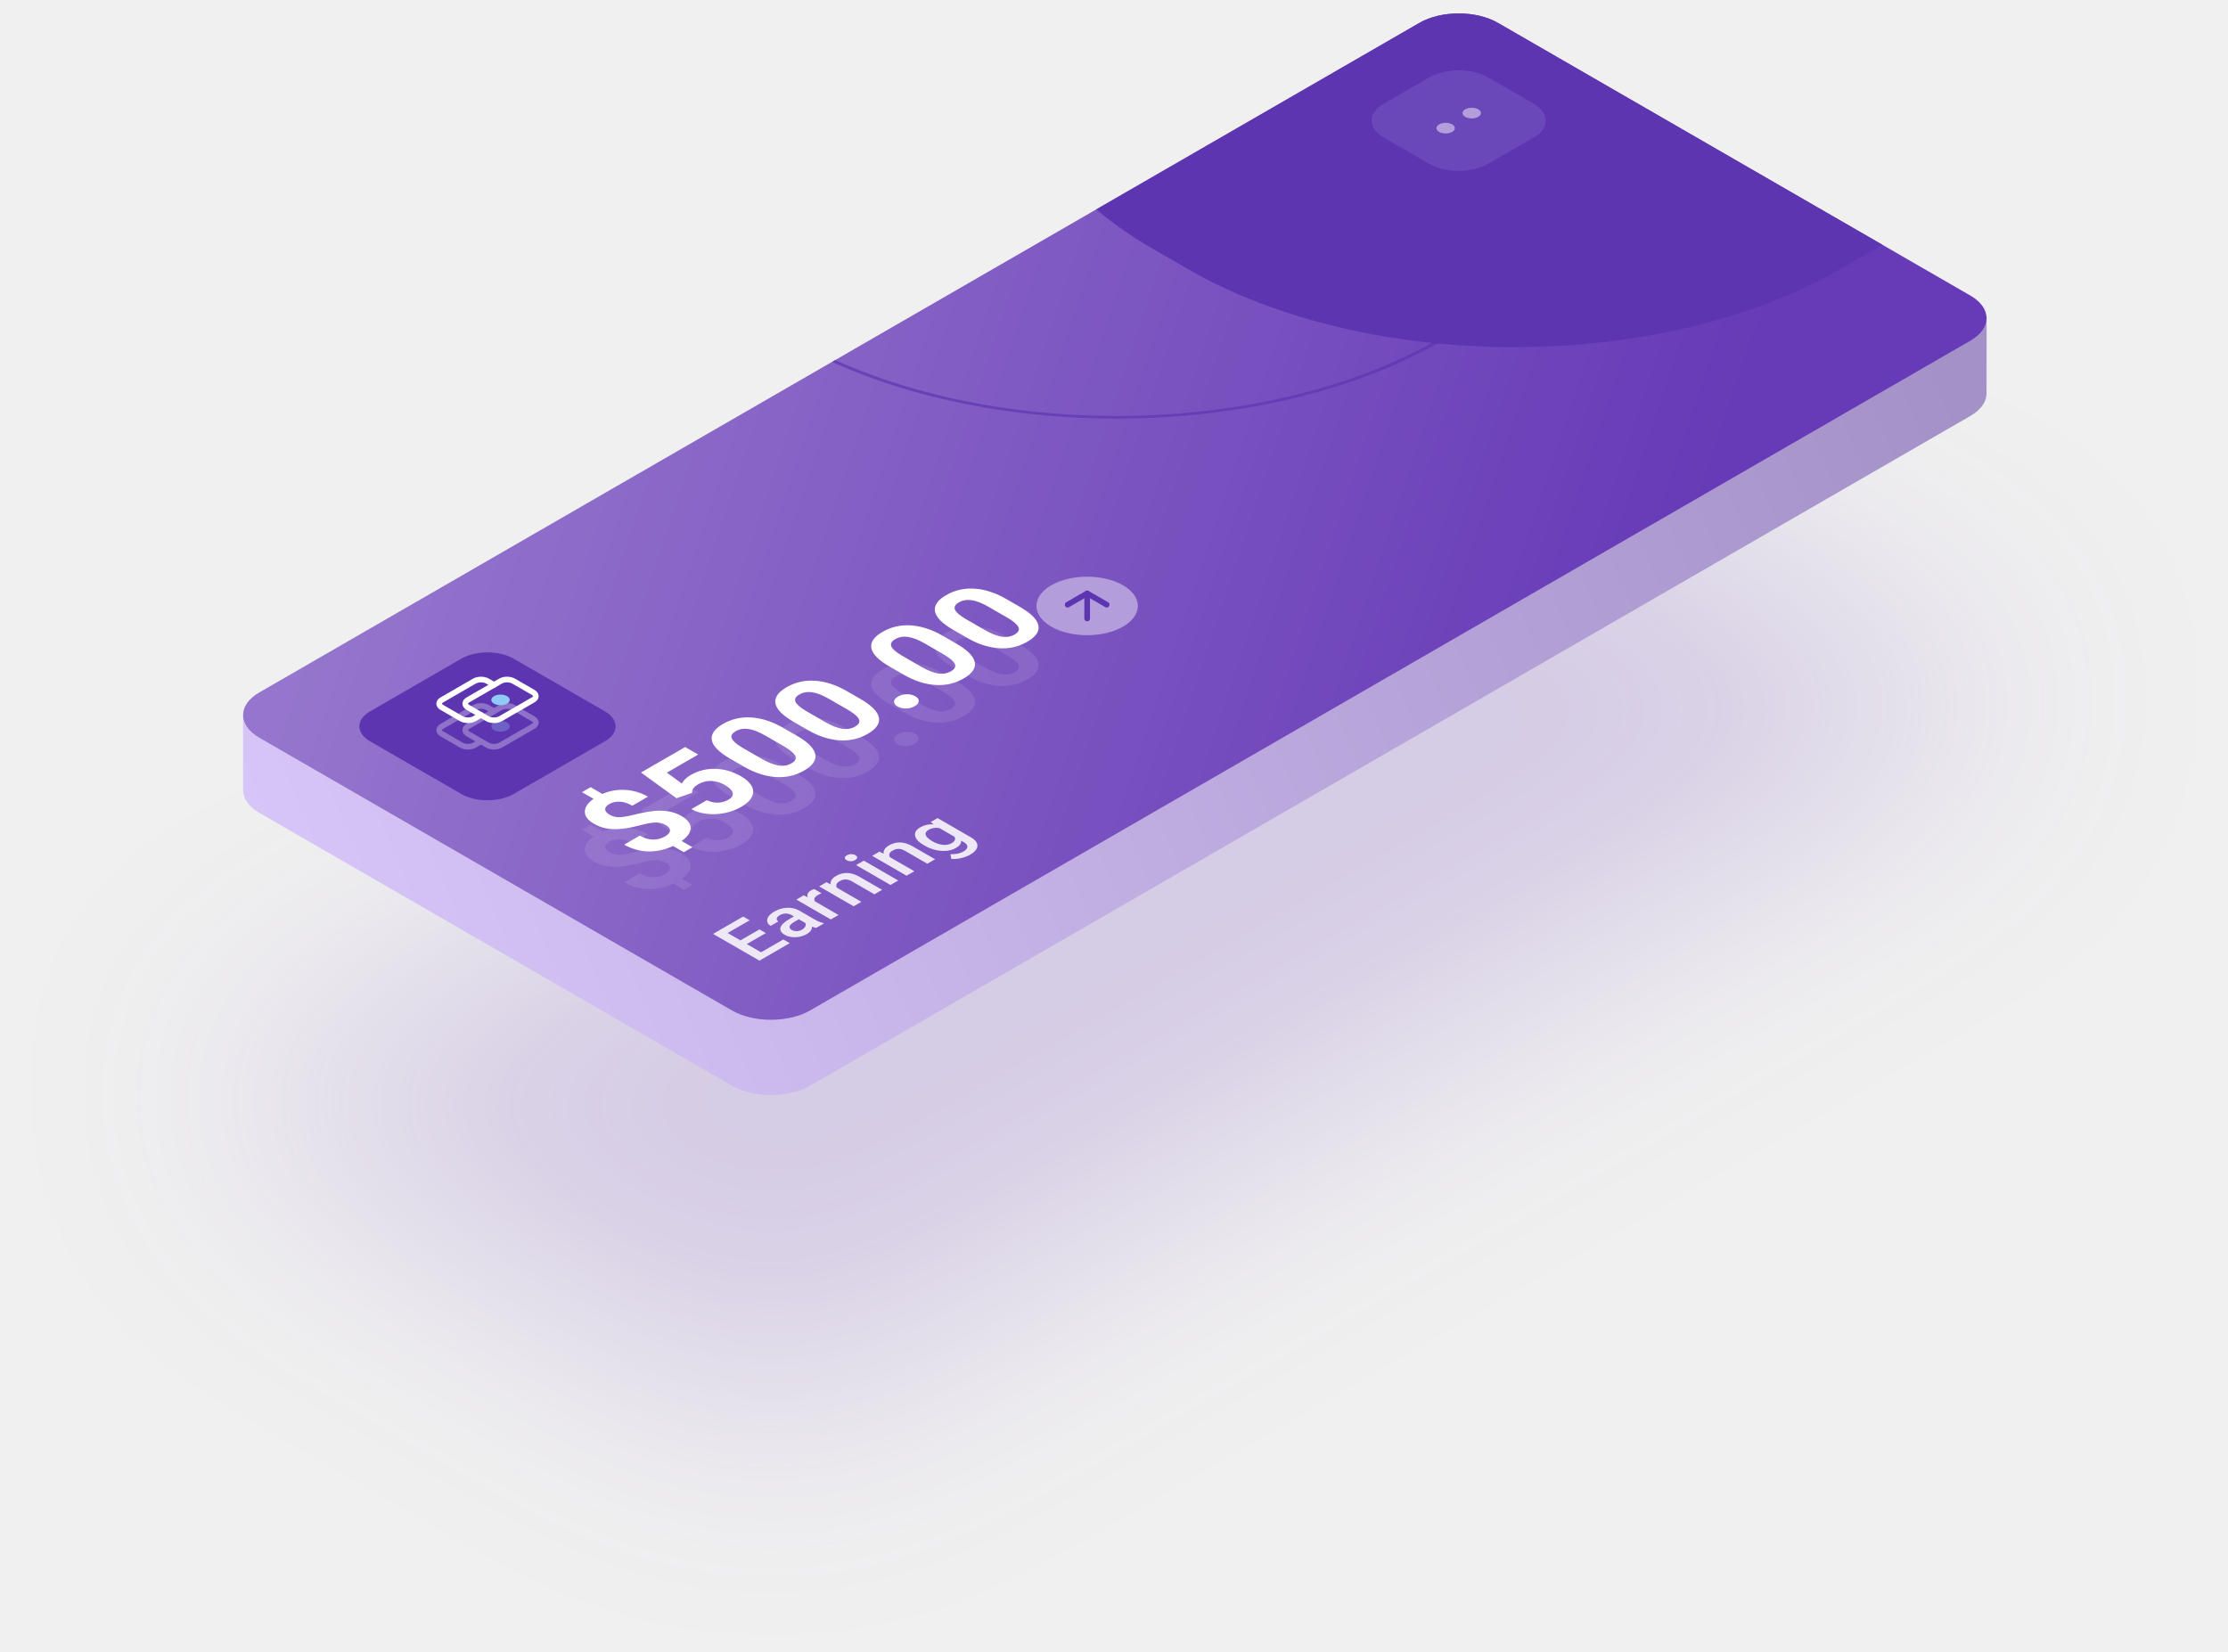
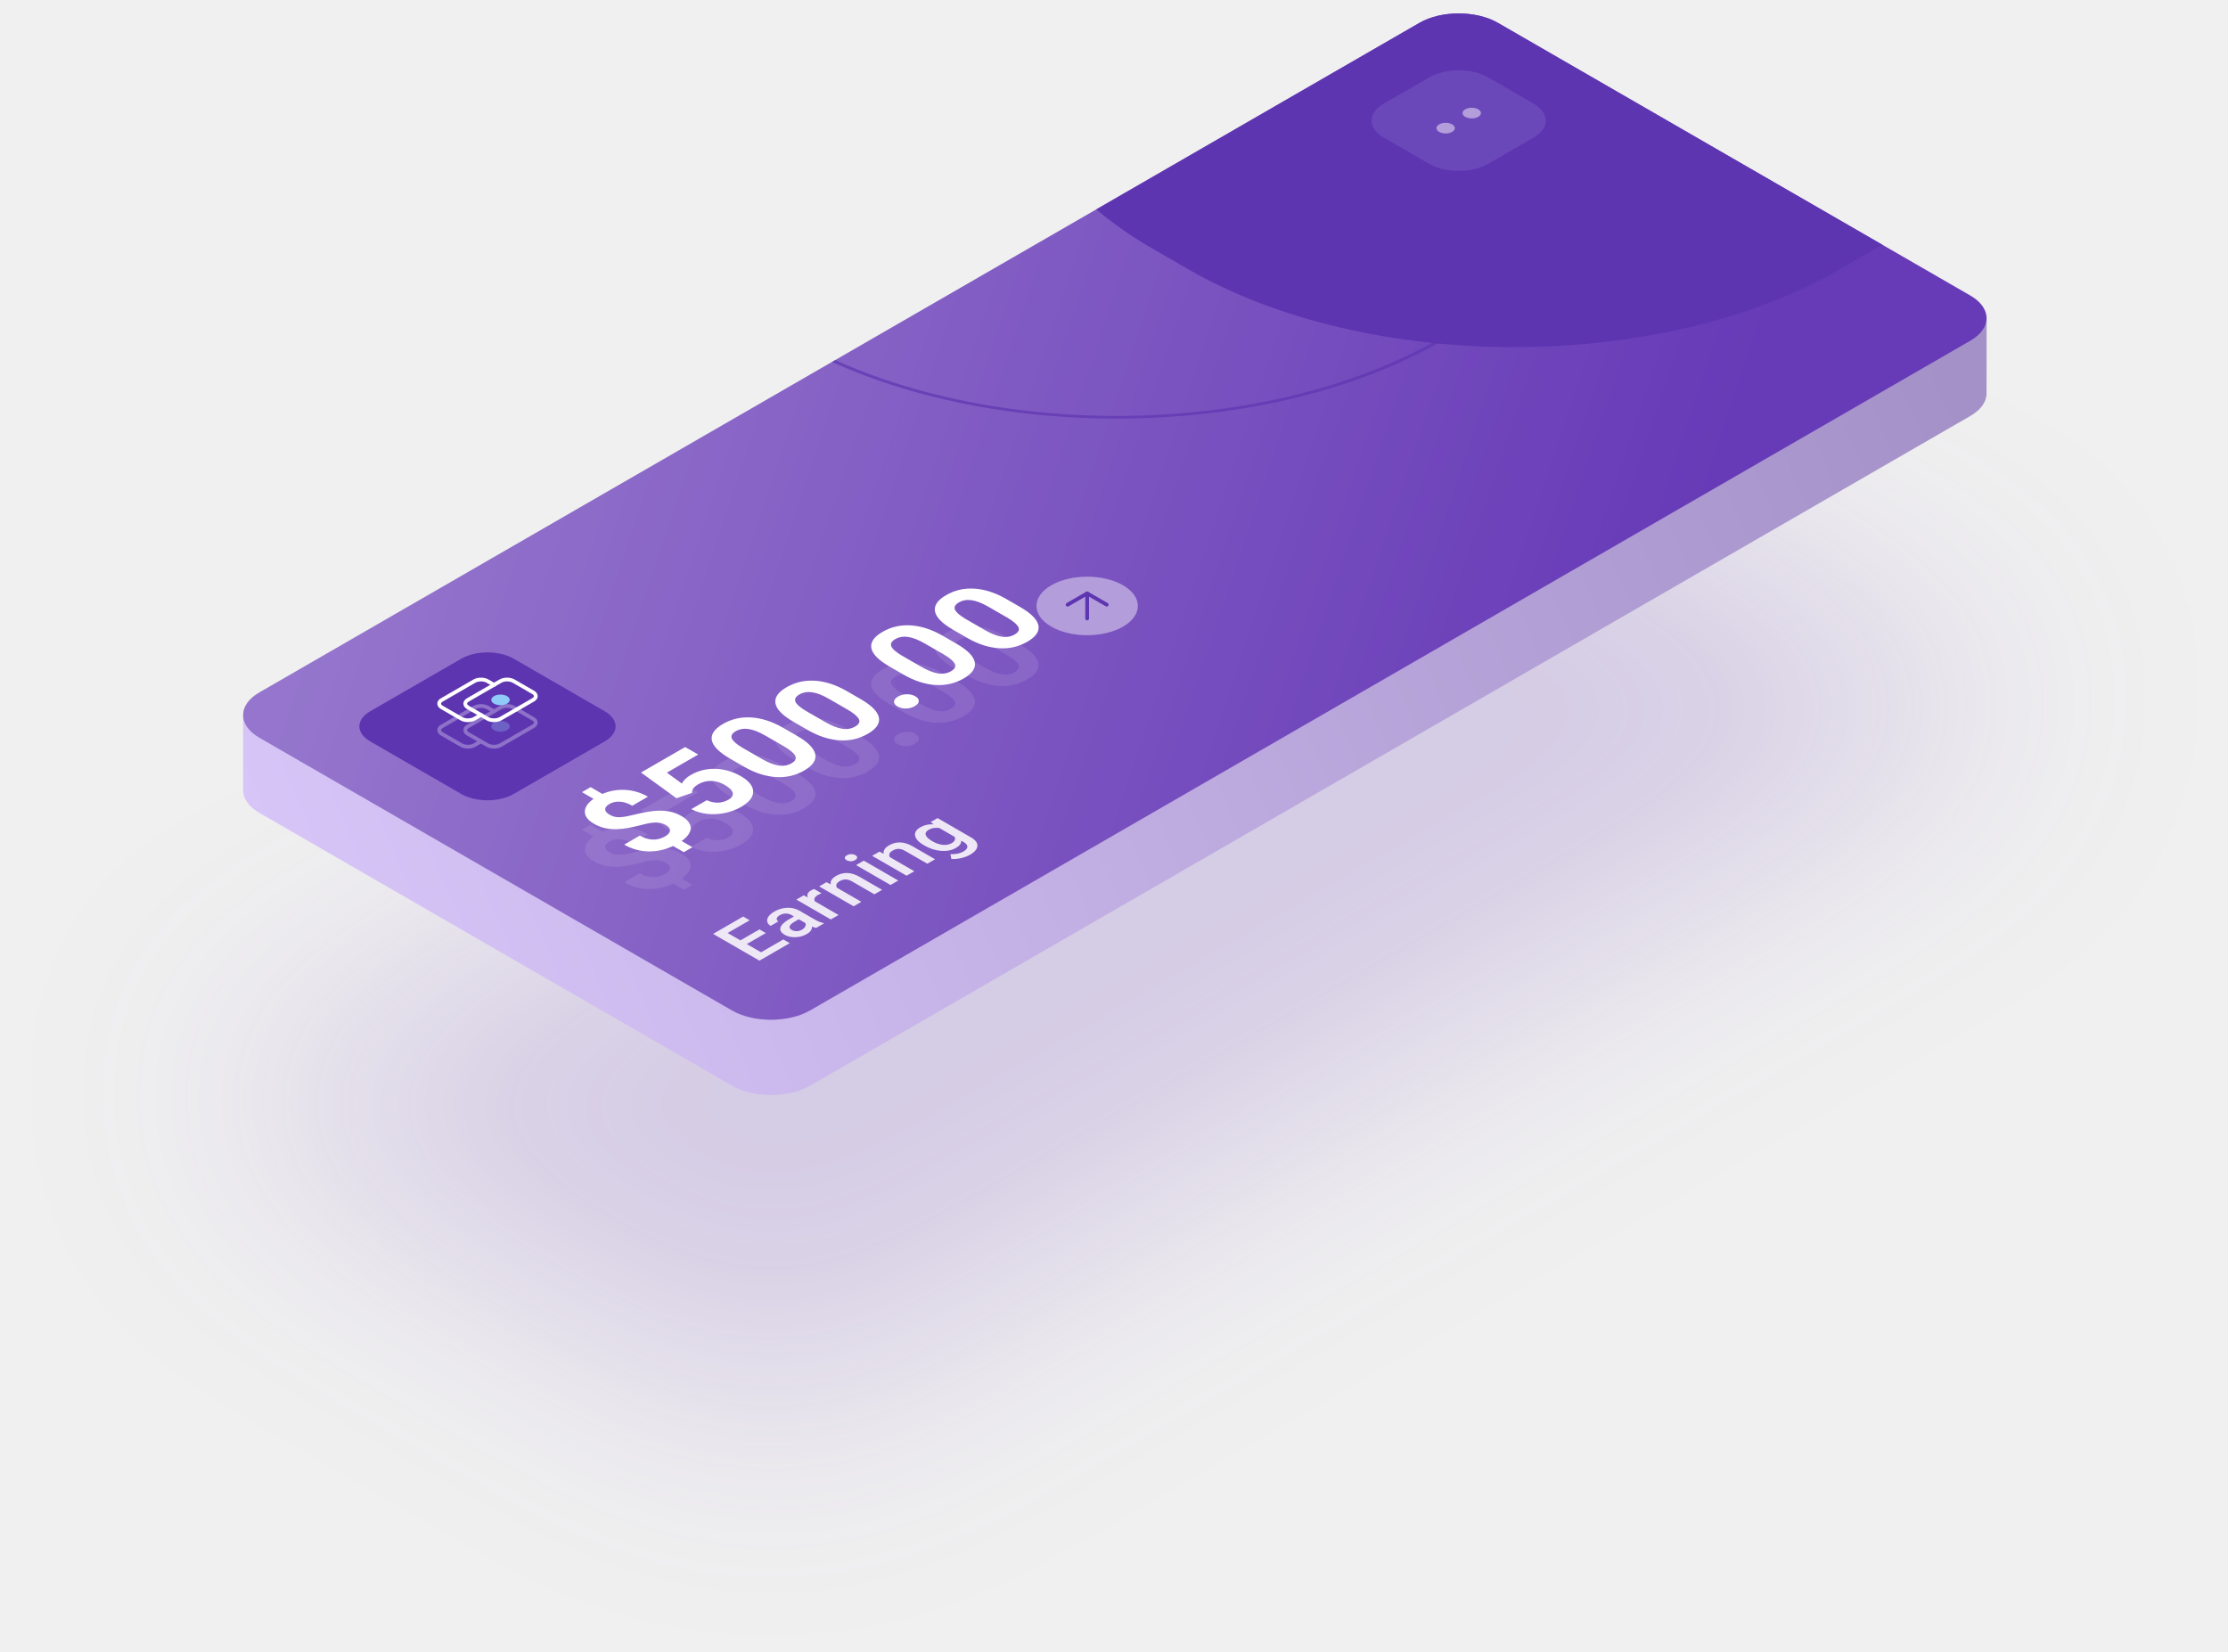
<svg xmlns="http://www.w3.org/2000/svg" width="592" height="439" viewBox="0 0 592 439" fill="none">
  <g filter="url(#filter0_d)">
    <path d="M76.76 199.5V189.996H64.585V210.157L64.614 210.172C64.676 212.295 66.11 214.407 68.916 216.027L194.478 288.515C200.218 291.828 209.524 291.828 215.263 288.515L523.543 110.543C526.279 108.963 527.71 106.916 527.838 104.847L527.84 104.845L527.84 104.804C527.849 104.634 527.85 104.463 527.841 104.292L527.862 84.011L510.501 91.014L397.981 26.056C392.241 22.742 382.935 22.742 377.196 26.056L76.76 199.5Z" fill="url(#paint0_linear)" />
  </g>
  <rect width="379.964" height="168.984" rx="12" transform="matrix(0.866041 -0.499972 0.866041 0.499972 58.5214 190.029)" fill="#673AB7" />
  <rect width="379.964" height="168.984" rx="12" transform="matrix(0.866041 -0.499972 0.866041 0.499972 58.5214 190.029)" fill="url(#paint1_linear)" fill-opacity="0.3" />
  <mask id="mask0" mask-type="alpha" maskUnits="userSpaceOnUse" x="64" y="3" width="464" height="269">
    <rect width="379.964" height="168.984" rx="12" transform="matrix(0.866041 -0.499972 0.866041 0.499972 58.5214 190.029)" fill="#673AB7" />
  </mask>
  <g mask="url(#mask0)">
</g>
  <mask id="mask1" mask-type="alpha" maskUnits="userSpaceOnUse" x="64" y="3" width="464" height="269">
    <rect width="379.964" height="168.984" rx="12" transform="matrix(0.866041 -0.499972 0.866041 0.499972 58.5214 190.029)" fill="#673AB7" />
  </mask>
  <g mask="url(#mask1)">
    <rect width="210.98" height="210.98" rx="100" transform="matrix(0.866041 -0.499972 0.866041 0.499972 219.59 16.0549)" fill="#5E35B1" />
    <rect opacity="0.7" x="0.866" width="209.98" height="209.98" rx="99.5" transform="matrix(0.866041 -0.499972 0.866041 0.499972 114.059 35.485)" stroke="#5E35B1" />
  </g>
  <rect opacity="0.1" width="31.997" height="31.997" rx="9" transform="matrix(0.866041 -0.499972 0.866041 0.499972 359.875 32.052)" fill="#E3F2FD" />
  <rect width="4" height="4" rx="2" transform="matrix(0.866041 -0.499972 0.866041 0.499972 380.658 34.0517)" fill="#B39DDB" />
  <rect width="4" height="4" rx="2" transform="matrix(0.866041 -0.499972 0.866041 0.499972 387.586 30.0523)" fill="#B39DDB" />
  <rect width="21.998" height="21.998" rx="10.999" transform="matrix(0.866041 -0.499972 0.866041 0.499972 269.815 161.032)" fill="#B39DDB" />
  <g clipPath="url(#clip0)">
-     <path d="M288.868 157.699V164.365" stroke="#5E35B1" stroke-width="1.5" stroke-linecap="round" stroke-linejoin="round" />
-     <path d="M283.671 160.699L288.868 157.699L294.064 160.699" stroke="#5E35B1" stroke-width="1.5" stroke-linecap="round" stroke-linejoin="round" />
+     <path d="M288.868 157.699V164.365" stroke="#5E35B1" strokeWidth="1.5" stroke-linecap="round" stroke-linejoin="round" />
+     <path d="M283.671 160.699L288.868 157.699L294.064 160.699" stroke="#5E35B1" strokeWidth="1.5" stroke-linecap="round" stroke-linejoin="round" />
  </g>
  <path d="M203.491 247.968L198.433 250.887L202.222 253.075L208.134 249.662L209.842 250.648L201.791 255.296L189.477 248.187L197.469 243.573L199.194 244.569L193.342 247.948L196.742 249.911L201.799 246.991L203.491 247.968ZM216.854 246.6C216.589 246.552 216.225 246.433 215.763 246.244C215.791 247.015 215.331 247.675 214.384 248.221C213.465 248.752 212.453 249.034 211.348 249.066C210.243 249.099 209.304 248.892 208.531 248.446C207.556 247.883 207.17 247.243 207.373 246.527C207.576 245.805 208.351 245.054 209.699 244.276L210.959 243.549L210.358 243.202C209.885 242.929 209.374 242.787 208.827 242.777C208.275 242.764 207.728 242.914 207.187 243.227C206.719 243.497 206.454 243.787 206.392 244.096C206.324 244.402 206.471 244.659 206.831 244.867L204.776 246.054C204.274 245.764 203.973 245.398 203.871 244.955C203.764 244.509 203.871 244.05 204.193 243.578C204.52 243.103 205.036 242.662 205.74 242.255C206.812 241.637 207.937 241.3 209.115 241.244C210.288 241.186 211.37 241.433 212.363 241.986L216.49 244.369C217.313 244.844 218.085 245.157 218.807 245.307L218.951 245.39L216.854 246.6ZM213.115 247.05C213.521 246.815 213.803 246.539 213.961 246.22C214.125 245.897 214.13 245.588 213.978 245.292L212.253 244.296L211.145 244.936C210.384 245.375 209.944 245.782 209.825 246.156C209.707 246.53 209.89 246.858 210.375 247.138C210.77 247.365 211.215 247.473 211.711 247.46C212.208 247.44 212.676 247.304 213.115 247.05ZM218.274 237.382C217.959 237.512 217.657 237.661 217.369 237.827C216.428 238.37 216.154 238.945 216.549 239.55L222.808 243.163L220.752 244.35L211.601 239.067L213.564 237.934L214.638 238.495C214.339 237.75 214.629 237.123 215.509 236.616C215.802 236.446 216.084 236.329 216.355 236.264L218.274 237.382ZM219.602 234.448L220.719 235.024C220.578 234.161 221.057 233.413 222.156 232.778C224.062 231.678 226.123 231.748 228.339 232.988L234.386 236.479L232.331 237.665L226.402 234.243C225.821 233.907 225.266 233.733 224.736 233.72C224.206 233.701 223.656 233.855 223.087 234.184C222.258 234.663 222.015 235.236 222.359 235.903L228.872 239.662L226.816 240.849L217.665 235.566L219.602 234.448ZM238.674 234.004L236.619 235.19L227.468 229.907L229.523 228.721L238.674 234.004ZM224.964 228.608C224.648 228.426 224.485 228.218 224.474 227.983C224.468 227.746 224.651 227.519 225.023 227.305C225.396 227.09 225.787 226.984 226.199 226.987C226.611 226.991 226.974 227.083 227.29 227.266C227.6 227.445 227.758 227.653 227.764 227.891C227.764 228.125 227.578 228.35 227.205 228.564C226.833 228.779 226.444 228.887 226.038 228.887C225.632 228.88 225.274 228.787 224.964 228.608ZM233.675 226.323L234.792 226.899C234.651 226.037 235.13 225.288 236.229 224.653C238.135 223.553 240.196 223.623 242.412 224.863L248.459 228.354L246.404 229.541L240.475 226.118C239.894 225.783 239.339 225.609 238.809 225.596C238.279 225.576 237.729 225.731 237.16 226.06C236.331 226.538 236.089 227.111 236.432 227.778L242.945 231.538L240.89 232.724L231.739 227.441L233.675 226.323ZM245.558 224.668C244.137 223.848 243.337 223.002 243.156 222.129C242.976 221.25 243.438 220.492 244.543 219.854C245.586 219.252 246.77 218.988 248.095 219.063L247.266 218.477L249.119 217.408L257.99 222.53C259.191 223.223 259.764 223.986 259.707 224.819C259.657 225.649 258.997 226.431 257.728 227.163C257.057 227.55 256.26 227.848 255.335 228.057C254.421 228.265 253.573 228.335 252.789 228.267L252.527 226.992C253.908 227.061 255.061 226.828 255.986 226.294C256.668 225.9 257.021 225.482 257.043 225.039C257.071 224.6 256.728 224.173 256.011 223.76L255.394 223.404C255.462 224.126 255.002 224.772 254.015 225.342C252.944 225.96 251.642 226.221 250.108 226.123C248.58 226.022 247.063 225.537 245.558 224.668ZM247.782 223.589C248.701 224.12 249.612 224.43 250.514 224.522C251.416 224.606 252.2 224.457 252.865 224.072C253.694 223.594 253.953 223.034 253.643 222.393L249.618 220.069C248.535 219.893 247.579 220.044 246.751 220.523C246.074 220.913 245.815 221.372 245.972 221.9C246.136 222.424 246.739 222.987 247.782 223.589Z" fill="#EDE7F6" />
  <path opacity="0.1" d="M176.95 229.286C176.164 228.832 175.321 228.6 174.42 228.589C173.519 228.567 172.349 228.744 170.911 229.12C169.474 229.496 168.184 229.793 167.044 230.008C165.894 230.219 164.796 230.338 163.751 230.365C162.707 230.382 161.691 230.282 160.703 230.066C159.726 229.845 158.767 229.463 157.828 228.921C156.208 227.986 155.398 226.921 155.398 225.725C155.398 224.53 156.17 223.387 157.713 222.297L154.636 220.521L156.936 219.193L160.056 220.994C161.992 220.153 164.029 219.796 166.167 219.923C168.295 220.045 170.293 220.646 172.162 221.725L168.007 224.123C166.857 223.459 165.759 223.102 164.715 223.053C163.67 222.992 162.75 223.191 161.954 223.65C161.168 224.104 160.785 224.585 160.804 225.095C160.814 225.598 161.211 226.077 161.997 226.531C162.726 226.951 163.521 227.167 164.384 227.178C165.247 227.189 166.478 226.998 168.079 226.605C169.689 226.207 171.07 225.914 172.22 225.725C173.36 225.532 174.444 225.438 175.469 225.443C176.485 225.443 177.458 225.557 178.388 225.783C179.308 226.005 180.204 226.367 181.076 226.871C182.706 227.812 183.521 228.868 183.521 230.042C183.521 231.215 182.72 232.368 181.12 233.503L183.981 235.155L181.695 236.474L178.848 234.831C176.672 235.843 174.453 236.322 172.191 236.267C169.929 236.2 167.815 235.6 165.85 234.466L170.006 232.067C171.146 232.725 172.292 233.077 173.442 233.121C174.592 233.154 175.675 232.877 176.691 232.291C177.535 231.804 177.98 231.292 178.028 230.755C178.067 230.213 177.707 229.723 176.95 229.286ZM179.754 222.14L170.322 215.3L182.054 208.527L185.519 210.527L177.194 215.333L181.177 218.23C181.637 217.356 182.423 216.598 183.535 215.956C185.529 214.805 187.709 214.26 190.077 214.321C192.444 214.382 194.74 215.054 196.964 216.338C198.315 217.118 199.24 217.984 199.739 218.936C200.237 219.876 200.251 220.825 199.782 221.783C199.302 222.734 198.339 223.628 196.892 224.464C195.627 225.194 194.198 225.725 192.607 226.057C191.007 226.384 189.425 226.461 187.863 226.29C186.31 226.113 184.92 225.692 183.693 225.028L187.805 222.654C188.764 223.108 189.746 223.327 190.753 223.31C191.759 223.282 192.684 223.025 193.527 222.538C194.467 221.996 194.855 221.384 194.692 220.704C194.52 220.018 193.815 219.318 192.579 218.604C191.39 217.918 190.187 217.561 188.97 217.533C187.752 217.505 186.607 217.801 185.533 218.421C184.546 218.991 184.005 219.603 183.909 220.255L183.88 220.704L179.754 222.14ZM211.773 205.547C214.667 207.218 216.282 208.843 216.618 210.42C216.953 211.997 215.966 213.452 213.656 214.786C211.375 216.103 208.878 216.675 206.165 216.504C203.453 216.332 200.678 215.444 197.841 213.839L193.988 211.615C191.064 209.927 189.449 208.297 189.142 206.726C188.845 205.149 189.837 203.702 192.118 202.385C194.4 201.068 196.897 200.495 199.609 200.667C202.312 200.833 205.082 201.718 207.919 203.323L211.773 205.547ZM203.391 205.506C201.656 204.504 200.156 203.915 198.89 203.738C197.625 203.55 196.489 203.746 195.483 204.327C194.505 204.892 194.16 205.528 194.448 206.236C194.735 206.933 195.665 207.752 197.237 208.693L202.327 211.631C204.033 212.616 205.533 213.217 206.827 213.433C208.121 213.637 209.281 213.444 210.306 212.852C211.322 212.265 211.658 211.612 211.313 210.893C210.968 210.173 209.985 209.335 208.365 208.378L203.391 205.506ZM228.681 195.786C231.575 197.457 233.191 199.081 233.526 200.658C233.862 202.235 232.874 203.691 230.564 205.024C228.283 206.341 225.786 206.914 223.074 206.743C220.361 206.571 217.586 205.683 214.749 204.078L210.896 201.854C207.972 200.166 206.357 198.536 206.05 196.965C205.753 195.388 206.745 193.941 209.027 192.624C211.308 191.307 213.805 190.734 216.517 190.906C219.22 191.072 221.99 191.957 224.828 193.562L228.681 195.786ZM220.299 195.745C218.564 194.743 217.064 194.154 215.798 193.977C214.533 193.788 213.397 193.985 212.391 194.566C211.413 195.13 211.068 195.767 211.356 196.475C211.643 197.172 212.573 197.991 214.145 198.932L219.235 201.87C220.941 202.855 222.441 203.456 223.735 203.671C225.029 203.876 226.189 203.682 227.214 203.09C228.23 202.504 228.566 201.851 228.221 201.132C227.876 200.412 226.893 199.574 225.273 198.617L220.299 195.745ZM238.501 197.753C237.839 197.371 237.523 196.934 237.552 196.442C237.59 195.944 237.945 195.501 238.616 195.114C239.296 194.721 240.063 194.516 240.916 194.5C241.779 194.477 242.541 194.657 243.202 195.039C243.854 195.415 244.165 195.85 244.137 196.342C244.098 196.829 243.734 197.272 243.044 197.67C242.364 198.063 241.601 198.271 240.758 198.293C239.905 198.309 239.152 198.13 238.501 197.753ZM254.158 181.078C257.053 182.749 258.668 184.373 259.003 185.95C259.339 187.527 258.351 188.983 256.041 190.316C253.76 191.633 251.263 192.206 248.551 192.034C245.838 191.863 243.063 190.975 240.226 189.37L236.373 187.145C233.449 185.458 231.834 183.828 231.528 182.257C231.23 180.68 232.222 179.232 234.504 177.916C236.785 176.599 239.282 176.026 241.994 176.197C244.697 176.363 247.468 177.249 250.305 178.853L254.158 181.078ZM245.776 181.036C244.041 180.035 242.541 179.446 241.276 179.268C240.01 179.08 238.875 179.277 237.868 179.858C236.89 180.422 236.545 181.059 236.833 181.767C237.12 182.464 238.05 183.283 239.622 184.224L244.712 187.162C246.418 188.147 247.918 188.747 249.212 188.963C250.506 189.168 251.666 188.974 252.691 188.382C253.707 187.796 254.043 187.143 253.698 186.423C253.353 185.704 252.37 184.866 250.75 183.908L245.776 181.036ZM271.066 171.317C273.961 172.988 275.576 174.612 275.911 176.189C276.247 177.766 275.26 179.221 272.95 180.555C270.668 181.872 268.171 182.445 265.459 182.273C262.746 182.102 259.971 181.214 257.134 179.609L253.281 177.384C250.357 175.697 248.742 174.067 248.436 172.495C248.139 170.918 249.131 169.471 251.412 168.154C253.693 166.837 256.19 166.265 258.903 166.436C261.606 166.602 264.376 167.488 267.213 169.092L271.066 171.317ZM262.684 171.275C260.949 170.274 259.449 169.684 258.184 169.507C256.918 169.319 255.783 169.516 254.776 170.097C253.799 170.661 253.453 171.297 253.741 172.006C254.029 172.703 254.958 173.522 256.53 174.463L261.62 177.401C263.326 178.386 264.826 178.986 266.12 179.202C267.414 179.407 268.574 179.213 269.6 178.621C270.616 178.034 270.951 177.382 270.606 176.662C270.261 175.943 269.278 175.104 267.659 174.147L262.684 171.275Z" fill="white" />
  <path d="M176.95 219.286C176.164 218.832 175.321 218.6 174.42 218.589C173.519 218.567 172.349 218.744 170.911 219.12C169.474 219.496 168.184 219.793 167.044 220.008C165.894 220.219 164.796 220.338 163.751 220.365C162.707 220.382 161.691 220.282 160.703 220.066C159.726 219.845 158.767 219.463 157.828 218.921C156.208 217.986 155.398 216.921 155.398 215.725C155.398 214.53 156.17 213.387 157.713 212.297L154.636 210.521L156.936 209.193L160.056 210.994C161.992 210.153 164.029 209.796 166.167 209.923C168.295 210.045 170.293 210.646 172.162 211.725L168.007 214.123C166.857 213.459 165.759 213.102 164.715 213.053C163.67 212.992 162.75 213.191 161.954 213.65C161.168 214.104 160.785 214.585 160.804 215.095C160.814 215.598 161.211 216.077 161.997 216.531C162.726 216.951 163.521 217.167 164.384 217.178C165.247 217.189 166.478 216.998 168.079 216.605C169.689 216.207 171.07 215.914 172.22 215.725C173.36 215.532 174.444 215.438 175.469 215.443C176.485 215.443 177.458 215.557 178.388 215.783C179.308 216.005 180.204 216.367 181.076 216.871C182.706 217.812 183.521 218.868 183.521 220.042C183.521 221.215 182.72 222.368 181.12 223.503L183.981 225.155L181.695 226.474L178.848 224.831C176.672 225.843 174.453 226.322 172.191 226.267C169.929 226.2 167.815 225.6 165.85 224.466L170.006 222.067C171.146 222.725 172.292 223.077 173.442 223.121C174.592 223.154 175.675 222.877 176.691 222.291C177.535 221.804 177.98 221.292 178.028 220.755C178.067 220.213 177.707 219.723 176.95 219.286ZM179.754 212.14L170.322 205.3L182.054 198.527L185.519 200.527L177.194 205.333L181.177 208.23C181.637 207.356 182.423 206.598 183.535 205.956C185.529 204.805 187.709 204.26 190.077 204.321C192.444 204.382 194.74 205.054 196.964 206.338C198.315 207.118 199.24 207.984 199.739 208.936C200.237 209.876 200.251 210.825 199.782 211.783C199.302 212.734 198.339 213.628 196.892 214.464C195.627 215.194 194.198 215.725 192.607 216.057C191.007 216.384 189.425 216.461 187.863 216.29C186.31 216.113 184.92 215.692 183.693 215.028L187.805 212.654C188.764 213.108 189.746 213.327 190.753 213.31C191.759 213.282 192.684 213.025 193.527 212.538C194.467 211.996 194.855 211.384 194.692 210.704C194.52 210.018 193.815 209.318 192.579 208.604C191.39 207.918 190.187 207.561 188.97 207.533C187.752 207.505 186.607 207.801 185.533 208.421C184.546 208.991 184.005 209.603 183.909 210.255L183.88 210.704L179.754 212.14ZM211.773 195.547C214.667 197.218 216.282 198.843 216.618 200.42C216.953 201.997 215.966 203.452 213.656 204.786C211.375 206.103 208.878 206.675 206.165 206.504C203.453 206.332 200.678 205.444 197.841 203.839L193.988 201.615C191.064 199.927 189.449 198.297 189.142 196.726C188.845 195.149 189.837 193.702 192.118 192.385C194.4 191.068 196.897 190.495 199.609 190.667C202.312 190.833 205.082 191.718 207.919 193.323L211.773 195.547ZM203.391 195.506C201.656 194.504 200.156 193.915 198.89 193.738C197.625 193.55 196.489 193.746 195.483 194.327C194.505 194.892 194.16 195.528 194.448 196.236C194.735 196.933 195.665 197.752 197.237 198.693L202.327 201.631C204.033 202.616 205.533 203.217 206.827 203.433C208.121 203.637 209.281 203.444 210.306 202.852C211.322 202.265 211.658 201.612 211.313 200.893C210.968 200.173 209.985 199.335 208.365 198.378L203.391 195.506ZM228.681 185.786C231.575 187.457 233.191 189.081 233.526 190.658C233.862 192.235 232.874 193.691 230.564 195.024C228.283 196.341 225.786 196.914 223.074 196.743C220.361 196.571 217.586 195.683 214.749 194.078L210.896 191.854C207.972 190.166 206.357 188.536 206.05 186.965C205.753 185.388 206.745 183.941 209.027 182.624C211.308 181.307 213.805 180.734 216.517 180.906C219.22 181.072 221.99 181.957 224.828 183.562L228.681 185.786ZM220.299 185.745C218.564 184.743 217.064 184.154 215.798 183.977C214.533 183.788 213.397 183.985 212.391 184.566C211.413 185.13 211.068 185.767 211.356 186.475C211.643 187.172 212.573 187.991 214.145 188.932L219.235 191.87C220.941 192.855 222.441 193.456 223.735 193.671C225.029 193.876 226.189 193.682 227.214 193.09C228.23 192.504 228.566 191.851 228.221 191.132C227.876 190.412 226.893 189.574 225.273 188.617L220.299 185.745ZM238.501 187.753C237.839 187.371 237.523 186.934 237.552 186.442C237.59 185.944 237.945 185.501 238.616 185.114C239.296 184.721 240.063 184.516 240.916 184.5C241.779 184.477 242.541 184.657 243.202 185.039C243.854 185.415 244.165 185.85 244.137 186.342C244.098 186.829 243.734 187.272 243.044 187.67C242.364 188.063 241.601 188.271 240.758 188.293C239.905 188.309 239.152 188.13 238.501 187.753ZM254.158 171.078C257.053 172.749 258.668 174.373 259.003 175.95C259.339 177.527 258.351 178.983 256.041 180.316C253.76 181.633 251.263 182.206 248.551 182.034C245.838 181.863 243.063 180.975 240.226 179.37L236.373 177.145C233.449 175.458 231.834 173.828 231.528 172.257C231.23 170.68 232.222 169.232 234.504 167.916C236.785 166.599 239.282 166.026 241.994 166.197C244.697 166.363 247.468 167.249 250.305 168.853L254.158 171.078ZM245.776 171.036C244.041 170.035 242.541 169.446 241.276 169.268C240.01 169.08 238.875 169.277 237.868 169.858C236.89 170.422 236.545 171.059 236.833 171.767C237.12 172.464 238.05 173.283 239.622 174.224L244.712 177.162C246.418 178.147 247.918 178.747 249.212 178.963C250.506 179.168 251.666 178.974 252.691 178.382C253.707 177.796 254.043 177.143 253.698 176.423C253.353 175.704 252.37 174.866 250.75 173.908L245.776 171.036ZM271.066 161.317C273.961 162.988 275.576 164.612 275.911 166.189C276.247 167.766 275.26 169.221 272.95 170.555C270.668 171.872 268.171 172.445 265.459 172.273C262.746 172.102 259.971 171.214 257.134 169.609L253.281 167.384C250.357 165.697 248.742 164.067 248.436 162.495C248.139 160.918 249.131 159.471 251.412 158.154C253.693 156.837 256.19 156.265 258.903 156.436C261.606 156.602 264.376 157.488 267.213 159.092L271.066 161.317ZM262.684 161.275C260.949 160.274 259.449 159.684 258.184 159.507C256.918 159.319 255.783 159.516 254.776 160.097C253.799 160.661 253.453 161.297 253.741 162.006C254.029 162.703 254.958 163.522 256.53 164.463L261.62 167.401C263.326 168.386 264.826 168.986 266.12 169.202C267.414 169.407 268.574 169.213 269.6 168.621C270.616 168.034 270.951 167.382 270.606 166.662C270.261 165.943 269.278 165.104 267.659 164.147L262.684 161.275Z" fill="white" />
  <rect width="43.996" height="43.996" rx="8" transform="matrix(0.866041 -0.499972 0.866041 0.499972 91.4277 193.028)" fill="#5E35B1" />
  <g opacity="0.3" clipPath="url(#clip1)">
-     <path d="M132.997 188.029L124.337 193.028C123.381 193.58 123.381 194.476 124.337 195.028L129.533 198.027C130.489 198.58 132.04 198.58 132.997 198.027L141.656 193.028C142.613 192.476 142.613 191.581 141.656 191.028L136.461 188.029C135.504 187.477 133.953 187.477 132.997 188.029Z" stroke="white" stroke-width="1.5" stroke-linecap="round" stroke-linejoin="round" />
+     <path d="M132.997 188.029L124.337 193.028C123.381 193.58 123.381 194.476 124.337 195.028L129.533 198.027C130.489 198.58 132.04 198.58 132.997 198.027L141.656 193.028C142.613 192.476 142.613 191.581 141.656 191.028L136.461 188.029C135.504 187.477 133.953 187.477 132.997 188.029Z" stroke="white" strokeWidth="1.5" stroke-linecap="round" stroke-linejoin="round" />
    <path d="M134.728 194.028C135.684 193.476 135.684 192.58 134.728 192.028C133.771 191.476 132.22 191.476 131.264 192.028C130.307 192.58 130.307 193.476 131.264 194.028C132.22 194.58 133.771 194.58 134.728 194.028Z" fill="#90CAF9" />
-     <path d="M131.264 189.029L129.532 188.029C129.073 187.764 128.45 187.615 127.8 187.615C127.151 187.615 126.528 187.764 126.068 188.029L117.409 193.028C116.949 193.293 116.691 193.653 116.691 194.028C116.691 194.403 116.949 194.763 117.409 195.028L122.605 198.027C123.064 198.293 123.687 198.442 124.336 198.442C124.986 198.442 125.609 198.293 126.068 198.027L127.8 197.028" stroke="white" stroke-width="1.5" stroke-linecap="round" stroke-linejoin="round" />
+     <path d="M131.264 189.029L129.532 188.029C129.073 187.764 128.45 187.615 127.8 187.615C127.151 187.615 126.528 187.764 126.068 188.029L117.409 193.028C116.949 193.293 116.691 193.653 116.691 194.028C116.691 194.403 116.949 194.763 117.409 195.028L122.605 198.027C123.064 198.293 123.687 198.442 124.336 198.442C124.986 198.442 125.609 198.293 126.068 198.027L127.8 197.028" stroke="white" strokeWidth="1.5" stroke-linecap="round" stroke-linejoin="round" />
  </g>
  <g clipPath="url(#clip2)">
-     <path d="M132.997 181.001L124.337 186C123.381 186.552 123.381 187.448 124.337 188L129.533 190.999C130.489 191.552 132.04 191.552 132.997 190.999L141.656 186C142.613 185.448 142.613 184.553 141.656 184L136.461 181.001C135.504 180.449 133.953 180.449 132.997 181.001Z" stroke="white" stroke-width="1.5" stroke-linecap="round" stroke-linejoin="round" />
+     <path d="M132.997 181.001L124.337 186C123.381 186.552 123.381 187.448 124.337 188L129.533 190.999C130.489 191.552 132.04 191.552 132.997 190.999L141.656 186C142.613 185.448 142.613 184.553 141.656 184L136.461 181.001C135.504 180.449 133.953 180.449 132.997 181.001Z" stroke="white" strokeWidth="1.5" stroke-linecap="round" stroke-linejoin="round" />
    <path d="M134.728 187C135.684 186.448 135.684 185.552 134.728 185C133.771 184.448 132.22 184.448 131.264 185C130.307 185.552 130.307 186.448 131.264 187C132.22 187.552 133.771 187.552 134.728 187Z" fill="#90CAF9" />
-     <path d="M131.264 182.001L129.532 181.001C129.073 180.736 128.45 180.587 127.8 180.587C127.151 180.587 126.528 180.736 126.068 181.001L117.409 186C116.949 186.265 116.691 186.625 116.691 187C116.691 187.375 116.949 187.735 117.409 188L122.605 190.999C123.064 191.264 123.687 191.413 124.336 191.413C124.986 191.413 125.609 191.264 126.068 190.999L127.8 189.999" stroke="white" stroke-width="1.5" stroke-linecap="round" stroke-linejoin="round" />
+     <path d="M131.264 182.001L129.532 181.001C129.073 180.736 128.45 180.587 127.8 180.587C127.151 180.587 126.528 180.736 126.068 181.001L117.409 186C116.949 186.265 116.691 186.625 116.691 187C116.691 187.375 116.949 187.735 117.409 188L122.605 190.999C123.064 191.264 123.687 191.413 124.336 191.413C124.986 191.413 125.609 191.264 126.068 190.999L127.8 189.999" stroke="white" strokeWidth="1.5" stroke-linecap="round" stroke-linejoin="round" />
  </g>
  <defs>
    <filter id="filter0_d" x="0.585" y="23.57" width="591.276" height="415.43" filterUnits="userSpaceOnUse" color-interpolation-filters="sRGB">
      <feFlood flood-opacity="0" result="BackgroundImageFix" />
      <feColorMatrix in="SourceAlpha" type="matrix" values="0 0 0 0 0 0 0 0 0 0 0 0 0 0 0 0 0 0 127 0" />
      <feOffset dy="84" />
      <feGaussianBlur stdDeviation="32" />
      <feColorMatrix type="matrix" values="0 0 0 0 0.404 0 0 0 0 0.227 0 0 0 0 0.718 0 0 0 0.2 0" />
      <feBlend mode="normal" in2="BackgroundImageFix" result="effect1_dropShadow" />
      <feBlend mode="normal" in="SourceGraphic" in2="effect1_dropShadow" result="shape" />
    </filter>
    <linearGradient id="paint0_linear" x1="511.423" y1="84.089" x2="87.594" y2="266.682" gradientUnits="userSpaceOnUse">
      <stop stop-color="#A491C8" />
      <stop offset="1" stop-color="#D7C5F8" />
    </linearGradient>
    <linearGradient id="paint1_linear" x1="26.721" y1="-0.478" x2="187.458" y2="236.961" gradientUnits="userSpaceOnUse">
      <stop stop-color="white" />
      <stop offset="1" stop-color="white" stop-opacity="0" />
    </linearGradient>
    <clipPath id="clip0">
      <rect width="15.998" height="15.998" fill="white" transform="matrix(0.866041 -0.499972 0.866041 0.499972 275.011 161.032)" />
    </clipPath>
    <clipPath id="clip1">
      <rect width="23.998" height="23.998" fill="white" transform="matrix(0.866041 -0.499972 0.866041 0.499972 108.749 193.028)" />
    </clipPath>
    <clipPath id="clip2">
      <rect width="23.998" height="23.998" fill="white" transform="matrix(0.866041 -0.499972 0.866041 0.499972 108.749 186)" />
    </clipPath>
  </defs>
</svg>
